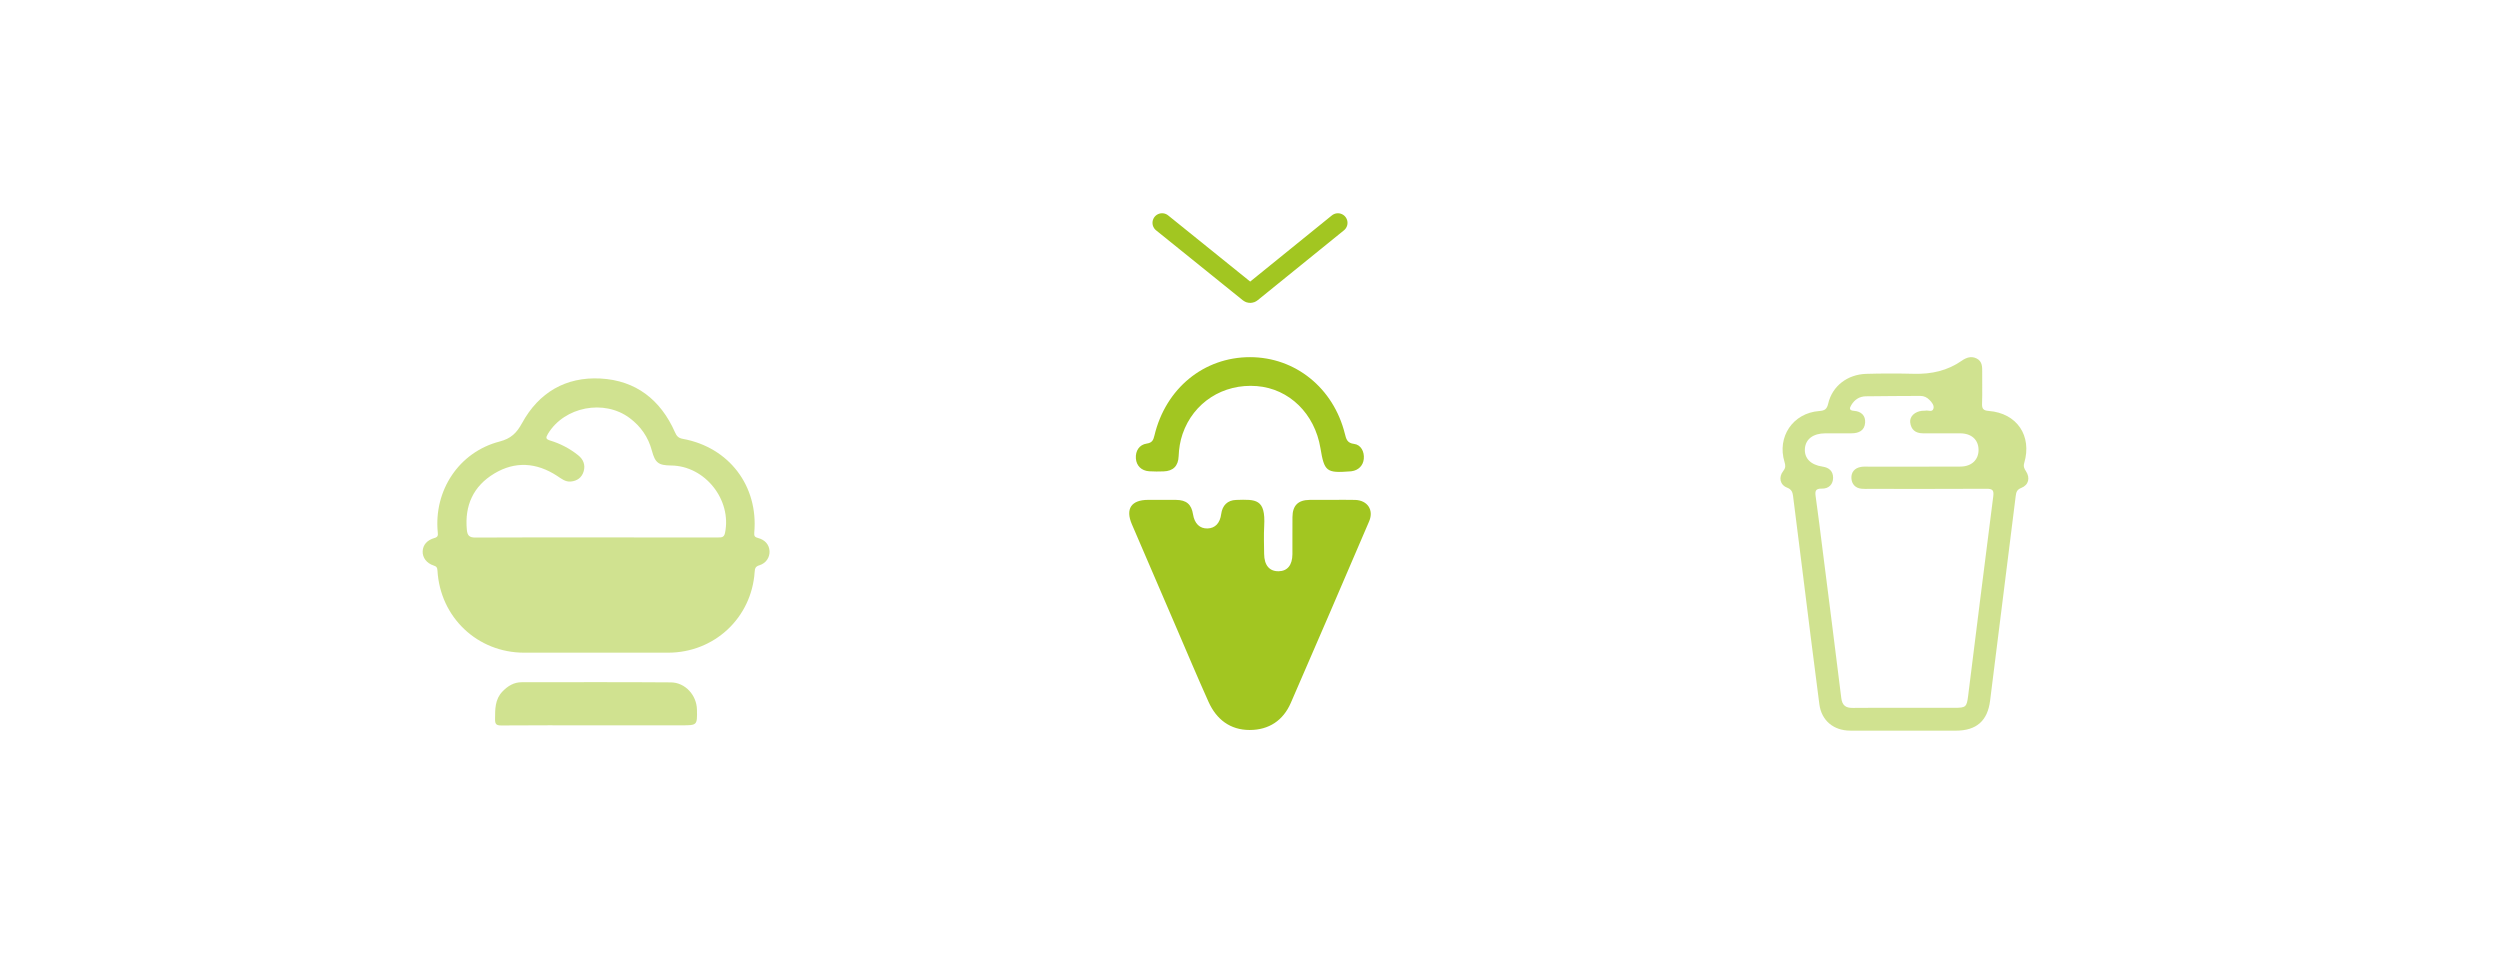
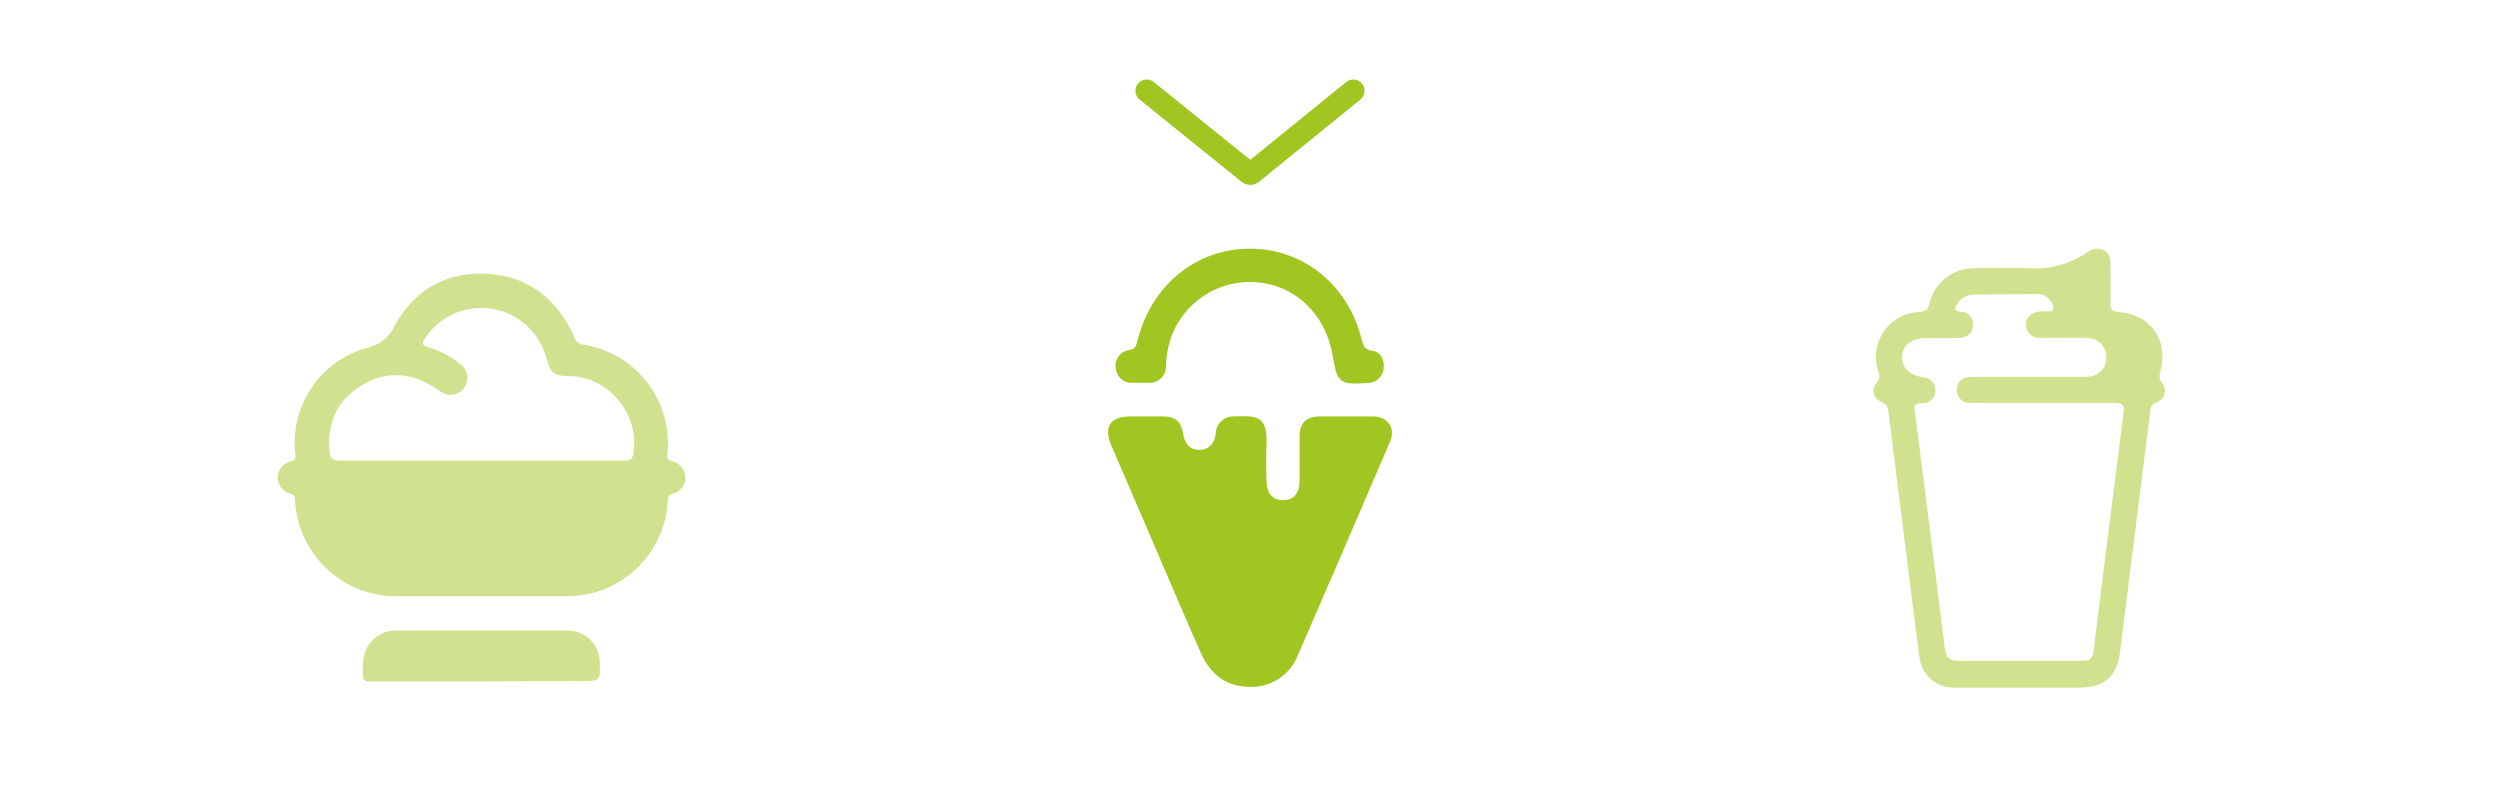
- <svg xmlns="http://www.w3.org/2000/svg" version="1.1" id="Layer_1" x="0px" y="0px" viewBox="0 0 521.111 200.889" style="enable-background:new 0 0 521.111 200.889;" xml:space="preserve">
-   <path id="rwd-coffee" style="opacity:0.5;fill:#A2C621;" d="M422.309,98.236c-0.377-0.57-0.582-1.002-0.37-1.723  c1.669-5.682-1.517-10.393-7.391-10.854c-1.175-0.092-1.439-0.477-1.399-1.562c0.079-2.156,0.007-4.317,0.03-6.476  c0.012-1.138,0.036-2.291-1.15-2.894c-1.106-0.562-2.149-0.21-3.112,0.464c-2.986,2.087-6.327,2.814-9.931,2.725  c-3.324-0.082-6.653-0.086-9.976,0.011c-3.92,0.114-7.076,2.534-7.928,6.186c-0.286,1.227-0.745,1.478-1.897,1.566  c-5.463,0.417-8.812,5.382-7.216,10.611c0.218,0.715,0.274,1.206-0.256,1.878c-1.025,1.302-0.698,2.898,0.791,3.475  c0.989,0.383,1.154,1.009,1.255,1.798c0.637,4.971,1.252,9.945,1.877,14.918c1.192,9.483,2.349,18.971,3.599,28.447  c0.448,3.395,2.957,5.466,6.39,5.49c3.792,0.027,7.585,0.006,11.378,0.007c3.559,0.001,7.118,0.005,10.677,0  c4.305-0.006,6.618-2.039,7.145-6.256c1.779-14.226,3.562-28.451,5.342-42.677c0.096-0.768,0.247-1.319,1.172-1.676  C422.854,101.107,423.213,99.604,422.309,98.236z M415.487,103.427c-1.782,13.868-3.501,27.745-5.241,41.619  c-0.293,2.335-0.473,2.491-2.855,2.496c-3.441,0.008-6.883,0.002-10.324,0.002c-3.616,0-7.233-0.034-10.849,0.016  c-1.485,0.021-2.223-0.515-2.413-2.06c-1.28-10.409-2.615-20.811-3.936-31.214c-0.455-3.583-0.888-7.17-1.394-10.746  c-0.155-1.094-0.134-1.727,1.284-1.689c1.416,0.038,2.347-0.871,2.342-2.29c-0.005-1.298-0.797-2.094-2.178-2.294  c-2.522-0.364-3.853-1.763-3.7-3.769c0.15-1.979,1.735-3.163,4.265-3.174c1.808-0.008,3.616-0.003,5.424-0.002  c1.509,0,2.725-0.536,2.861-2.175c0.126-1.52-0.808-2.399-2.309-2.509c-1.089-0.08-0.95-0.572-0.552-1.23  c0.683-1.129,1.696-1.781,3.011-1.8c3.79-0.055,7.581-0.06,11.371-0.08c0.738-0.004,1.36,0.296,1.873,0.812  c0.506,0.508,1.039,1.138,0.849,1.828c-0.229,0.832-1.095,0.294-1.666,0.427c-0.223,0.052-0.466,0.004-0.697,0.029  c-1.517,0.164-2.62,1.173-2.483,2.416c0.165,1.49,1.084,2.272,2.598,2.279c2.625,0.012,5.25-0.01,7.874,0.01  c2.315,0.018,3.758,1.348,3.776,3.43c0.017,2.058-1.43,3.48-3.747,3.494c-6.358,0.038-12.715,0.013-19.073,0.017  c-0.583,0-1.179-0.043-1.745,0.064c-1.251,0.237-1.998,1.086-1.94,2.32c0.057,1.197,0.766,2.068,2.07,2.218  c0.519,0.06,1.048,0.034,1.573,0.034c8.166,0.002,16.332,0.023,24.498-0.023C415.264,101.875,415.655,102.114,415.487,103.427z" />
-   <g id="rwd-cone">
-     <path style="fill:#A2C621;" d="M277.575,104.196c1.631,0.001,3.264-0.038,4.893,0.009c2.568,0.075,3.936,2.096,2.928,4.446   c-5.418,12.636-10.846,25.268-16.338,37.872c-1.599,3.67-4.576,5.635-8.561,5.638c-4.097,0.002-6.946-2.217-8.589-5.872   c-2.345-5.217-4.561-10.492-6.824-15.745c-3.052-7.083-6.095-14.171-9.148-21.254c-1.384-3.209-0.147-5.088,3.372-5.095   c1.947-0.003,3.894-0.015,5.841,0.004c2.158,0.021,3.203,0.928,3.532,3.013c0.305,1.934,1.413,3.003,3.049,2.942   c1.577-0.058,2.577-1.124,2.822-3.005c0.235-1.804,1.318-2.886,3.114-2.941c4.116-0.125,6.161-0.256,5.849,5.416   c-0.107,1.941-0.032,3.893-0.013,5.84c0.023,2.364,1.099,3.636,3.012,3.611c1.841-0.025,2.871-1.282,2.883-3.557   c0.013-2.578-0.015-5.157,0.009-7.735c0.022-2.423,1.174-3.56,3.591-3.584C274.523,104.182,276.049,104.195,277.575,104.196z" />
-     <path style="fill:#A2C621;" d="M260.568,74.448c9.425,0.008,17.385,6.415,19.761,15.967c0.279,1.123,0.478,1.944,1.93,2.118   c1.416,0.17,2.165,1.612,2.018,3.117c-0.136,1.393-1.117,2.386-2.542,2.575c-0.104,0.014-0.209,0.023-0.314,0.031   c-4.934,0.38-5.378,0.033-6.179-4.829c-1.187-7.205-6.516-12.409-13.258-12.947c-7.034-0.561-13.223,3.419-15.479,9.968   c-0.517,1.499-0.763,3.048-0.823,4.635c-0.077,2.044-1.129,3.106-3.133,3.176c-0.998,0.035-2.002,0.043-2.998-0.022   c-1.622-0.106-2.669-1.147-2.783-2.671c-0.117-1.57,0.701-2.879,2.263-3.105c1.128-0.163,1.377-0.725,1.602-1.668   C242.977,80.949,250.941,74.44,260.568,74.448z" />
+ <svg xmlns="http://www.w3.org/2000/svg" version="1.1" id="b3ef299c-05fc-43e4-bde4-52f2d97b3458" x="0px" y="0px" viewBox="0 0 443.374 141.399" style="enable-background:new 0 0 443.374 141.399;" xml:space="preserve">
+   <path id="a17288d2-6430-4294-be53-d5ebf1c10719" data-name="rwd-coffee" style="opacity:0.5;fill:#A2C621;enable-background:new    ;" d="M383.441,67.893  c-0.412-0.475-0.552-1.128-0.37-1.73c1.67-5.68-1.52-10.39-7.39-10.85c-1.18-0.09-1.44-0.48-1.4-1.56c0.08-2.16,0-4.32,0-6.48  c0-1.14,0-2.29-1.15-2.89c-1.037-0.473-2.255-0.293-3.11,0.46c-2.909,1.968-6.383,2.927-9.89,2.73c-3.32-0.09-6.65-0.09-10,0  c-3.759-0.036-7.046,2.526-7.93,6.18c-0.29,1.23-0.74,1.48-1.9,1.57c-4.413,0.213-7.818,3.963-7.605,8.376  c0.037,0.765,0.183,1.521,0.435,2.244c0.29,0.623,0.188,1.359-0.26,1.88c-0.819,0.829-0.811,2.165,0.017,2.984  c0.219,0.216,0.483,0.382,0.773,0.486c0.771,0.256,1.284,0.988,1.26,1.8c0.64,5,1.25,10,1.87,14.92c1.2,9.48,2.35,19,3.6,28.45  c0.326,3.241,3.137,5.656,6.39,5.49c3.8,0,7.59,0,11.38,0h10.68c4.3,0,6.62-2,7.14-6.25c1.78-14.233,3.563-28.46,5.35-42.68  c-0.036-0.76,0.444-1.45,1.17-1.68c1.131-0.396,1.727-1.634,1.332-2.765C383.745,68.328,383.612,68.095,383.441,67.893z   M376.621,73.083c-1.79,13.87-3.5,27.74-5.24,41.62c-0.3,2.33-0.48,2.49-2.86,2.49c-3.44,0-6.88,0-10.32,0c-3.62,0-7.24,0-10.85,0  c-1.49,0-2.23-0.52-2.42-2.06c-1.28-10.41-2.61-20.81-3.93-31.21c-0.46-3.59-0.89-7.17-1.4-10.75c-0.15-1.09-0.13-1.73,1.29-1.69  c1.176,0.114,2.222-0.748,2.336-1.924c0.012-0.122,0.013-0.244,0.004-0.366c0.039-1.225-0.923-2.25-2.149-2.289  c-0.01,0-0.021-0.001-0.031-0.001c-2.52-0.37-3.85-1.77-3.7-3.77s1.74-3.16,4.27-3.18h5.42c1.51,0,2.73-0.53,2.86-2.17  c0.173-1.203-0.661-2.318-1.863-2.491c-0.148-0.021-0.297-0.028-0.447-0.019c-1.08-0.08-0.95-0.58-0.55-1.23  c0.601-1.099,1.748-1.787,3-1.8c3.79-0.06,7.59-0.06,11.38-0.08c0.71-0.005,1.389,0.289,1.87,0.81c0.5,0.51,1,1.14,0.85,1.83  s-1.1,0.29-1.67,0.42c-0.23,0.015-0.46,0.015-0.69,0c-1.52,0.17-2.62,1.17-2.49,2.42c0.043,1.308,1.139,2.333,2.447,2.29  c0.051-0.002,0.102-0.005,0.153-0.01c2.63,0,5.25,0,7.87,0c2.32,0,3.76,1.34,3.78,3.43s-1.43,3.48-3.75,3.49  c-6.35,0-12.71,0-19.07,0c-0.581-0.03-1.163-0.01-1.74,0.06c-1.17,0.116-2.033,1.147-1.94,2.32c-0.023,1.178,0.894,2.161,2.07,2.22  c0.523,0.03,1.047,0.03,1.57,0c8.16,0,16.33,0,24.5,0C376.391,71.533,376.791,71.763,376.621,73.083z" />
+   <g id="e8561f14-48dc-41e3-8395-2b7db3c1e8c9" data-name="rwd-bowl" style="opacity:0.5;">
+     <path style="fill:#A2C621;" d="M85.251,120.843c-6.54,0-13.08,0-19.61,0c-1.06,0-1.33-0.26-1.32-1.31c0-2.08,0-4.13,1.54-5.76   c0.999-1.184,2.452-1.889,4-1.94c10.36,0,20.73-0.05,31.09,0c3.029,0.139,5.417,2.628,5.43,5.66c0.07,3.29,0.07,3.29-3.23,3.29   L85.251,120.843z" />
+     <path style="fill:#A2C621;" d="M121.541,84.533c-0.07-1.353-1.058-2.482-2.39-2.73c-0.66-0.18-0.86-0.39-0.8-1.14   c1.085-9.448-5.483-18.068-14.88-19.53c-0.772-0.087-1.417-0.626-1.64-1.37c-3-6.77-8.16-10.83-15.55-11.21   c-7.21-0.38-12.83,2.9-16.32,9.27c-0.879,1.947-2.624,3.367-4.71,3.83c-8.391,2.227-13.876,10.276-12.88,18.9   c0.06,0.63,0.1,1-0.66,1.24c-1.372,0.239-2.399,1.39-2.48,2.78c-0.039,1.418,0.92,2.67,2.3,3c0.501,0.082,0.846,0.547,0.78,1.05   c0.441,9.641,8.43,17.205,18.08,17.12h30c9.542,0.092,17.48-7.314,18.05-16.84c0-0.73,0.17-1.13,1-1.38   C120.757,87.145,121.632,85.9,121.541,84.533z M112.251,80.743c-0.21,1-0.81,0.94-1.52,0.94h-25.37c-8.36,0-16.72,0-25.09,0   c-1.23,0-1.71-0.34-1.83-1.61c-0.48-5.11,1.37-9.12,5.72-11.74s8.79-2.29,13,0.47c0.89,0.57,1.75,1.31,2.91,1.2   c1.258-0.036,2.344-0.894,2.67-2.11c0.399-1.252-0.063-2.617-1.14-3.37c-1.716-1.356-3.674-2.374-5.77-3c-1-0.3-1-0.59-0.54-1.41   c3.593-5.569,11.02-7.17,16.589-3.577c0.139,0.09,0.276,0.182,0.411,0.277c2.28,1.662,3.915,4.061,4.63,6.79   c0.69,2.57,1.38,3.07,4,3.1C108.131,66.763,113.691,73.823,112.251,80.743L112.251,80.743z" />
  </g>
-   <g id="rwd-bowl" style="opacity:0.5;">
-     <path style="fill:#A2C621;" d="M124.116,151.191c-6.536,0-13.072-0.027-19.607,0.027c-1.055,0.009-1.326-0.26-1.319-1.309   c0.015-2.075-0.032-4.128,1.538-5.761c1.096-1.14,2.373-1.943,4.025-1.943c10.362,0,20.724-0.045,31.085,0.033   c3.001,0.023,5.374,2.672,5.437,5.666c0.069,3.286,0.069,3.286-3.231,3.286C136.067,151.191,130.092,151.191,124.116,151.191z" />
-     <path style="fill:#A2C621;" d="M160.406,114.879c-0.066-1.319-0.911-2.348-2.383-2.733c-0.664-0.174-0.868-0.382-0.8-1.132   c0.877-9.711-5.258-17.777-14.88-19.535c-0.923-0.169-1.284-0.553-1.642-1.366c-2.983-6.772-8.162-10.828-15.551-11.214   c-7.209-0.377-12.827,2.899-16.316,9.268c-1.134,2.069-2.281,3.243-4.714,3.872c-8.425,2.179-13.705,10.167-12.877,18.865   c0.06,0.63,0.101,1.022-0.662,1.234c-1.583,0.44-2.428,1.462-2.479,2.784c-0.05,1.293,0.799,2.478,2.298,2.96   c0.611,0.196,0.751,0.44,0.786,1.049c0.568,9.77,8.347,17.119,18.08,17.118c4.951-0.001,9.902,0,14.853,0   c5.044,0,10.089,0,15.133,0c9.629-0.001,17.41-7.241,18.053-16.835c0.049-0.734,0.164-1.136,0.977-1.382   C159.688,117.406,160.47,116.171,160.406,114.879z M151.125,111.088c-0.211,1.013-0.814,0.939-1.524,0.939   c-8.456-0.005-16.912-0.003-25.369-0.003c-8.363,0-16.726-0.024-25.088,0.026c-1.238,0.007-1.711-0.336-1.832-1.61   c-0.482-5.108,1.369-9.12,5.72-11.736c4.354-2.617,8.786-2.295,13.046,0.461c0.894,0.579,1.752,1.318,2.909,1.208   c1.321-0.125,2.294-0.823,2.674-2.116c0.396-1.348-0.066-2.5-1.144-3.363c-1.726-1.38-3.667-2.406-5.77-3.043   c-1.002-0.304-1.03-0.591-0.535-1.413c3.415-5.675,11.722-7.282,17.042-3.295c2.325,1.743,3.87,3.973,4.623,6.783   c0.69,2.575,1.381,3.078,4.032,3.106C146.953,97.109,152.563,104.175,151.125,111.088z" />
+   <g id="a12b1b06-5637-4b35-b97f-e4fa1f1f2d44" data-name="rwd-cone">
+     <path style="fill:#A2C621;" d="M238.711,73.853c1.63,0,3.26,0,4.89,0c2.57,0.08,3.93,2.1,2.93,4.45   c-5.42,12.667-10.867,25.29-16.34,37.87c-1.358,3.513-4.796,5.778-8.56,5.64c-4.1,0-6.95-2.22-8.59-5.87   c-2.35-5.22-4.56-10.49-6.83-15.75c-3.053-7.08-6.1-14.163-9.14-21.25c-1.39-3.21-0.15-5.09,3.37-5.09c1.95,0,3.89,0,5.84,0   c2.16,0,3.2,0.93,3.53,3s1.41,3,3,2.94s2.58-1.12,2.82-3c0.06-1.669,1.451-2.979,3.12-2.94c4.11-0.13,6.16-0.26,5.85,5.41   c-0.11,1.95,0,3.9,0,5.84c0,2.37,1.1,3.64,3,3.61s2.87-1.28,2.88-3.55c0-2.58,0-5.16,0-7.74c0-2.42,1.17-3.56,3.59-3.58   C235.651,73.833,237.181,73.853,238.711,73.853z" />
+     <path style="fill:#A2C621;" d="M221.701,44.103c9.42,0,17.38,6.41,19.76,16c0.28,1.12,0.48,1.94,1.93,2.11s2.16,1.62,2,3.12   c-0.111,1.365-1.186,2.453-2.55,2.58h-0.31c-4.93,0.38-5.38,0-6.18-4.83c-1.19-7.21-6.52-12.41-13.26-13   c-6.858-0.674-13.275,3.471-15.48,10c-0.497,1.495-0.773,3.055-0.82,4.63c0.148,1.606-1.033,3.028-2.639,3.176   c-0.163,0.015-0.327,0.016-0.491,0.004c-1,0-2,0-3,0c-1.491-0.004-2.716-1.18-2.78-2.67c-0.244-1.471,0.751-2.861,2.222-3.105   c0.009-0.002,0.019-0.003,0.028-0.005c1.13-0.16,1.38-0.72,1.6-1.67C204.131,50.653,212.071,44.093,221.701,44.103z" />
  </g>
-   <path id="rwd-pointer" style="fill:none;stroke:#A2C621;stroke-width:4;stroke-linecap:round;stroke-miterlimit:10;" d="  M278.881,46.454l-18.01,14.591c-0.158,0.128-0.385,0.128-0.543,0.001L242.23,46.45" />
+   <path id="b87878b9-4a17-4f20-bb8f-32fe3b3ffa4b" data-name="rwd-pointer" style="fill:none;stroke:#A2C621;stroke-width:4;stroke-linecap:round;stroke-miterlimit:10;" d="  M240.007,16.103l-18,14.6c-0.16,0.12-0.38,0.12-0.54,0l-18.1-14.6" />
</svg>
